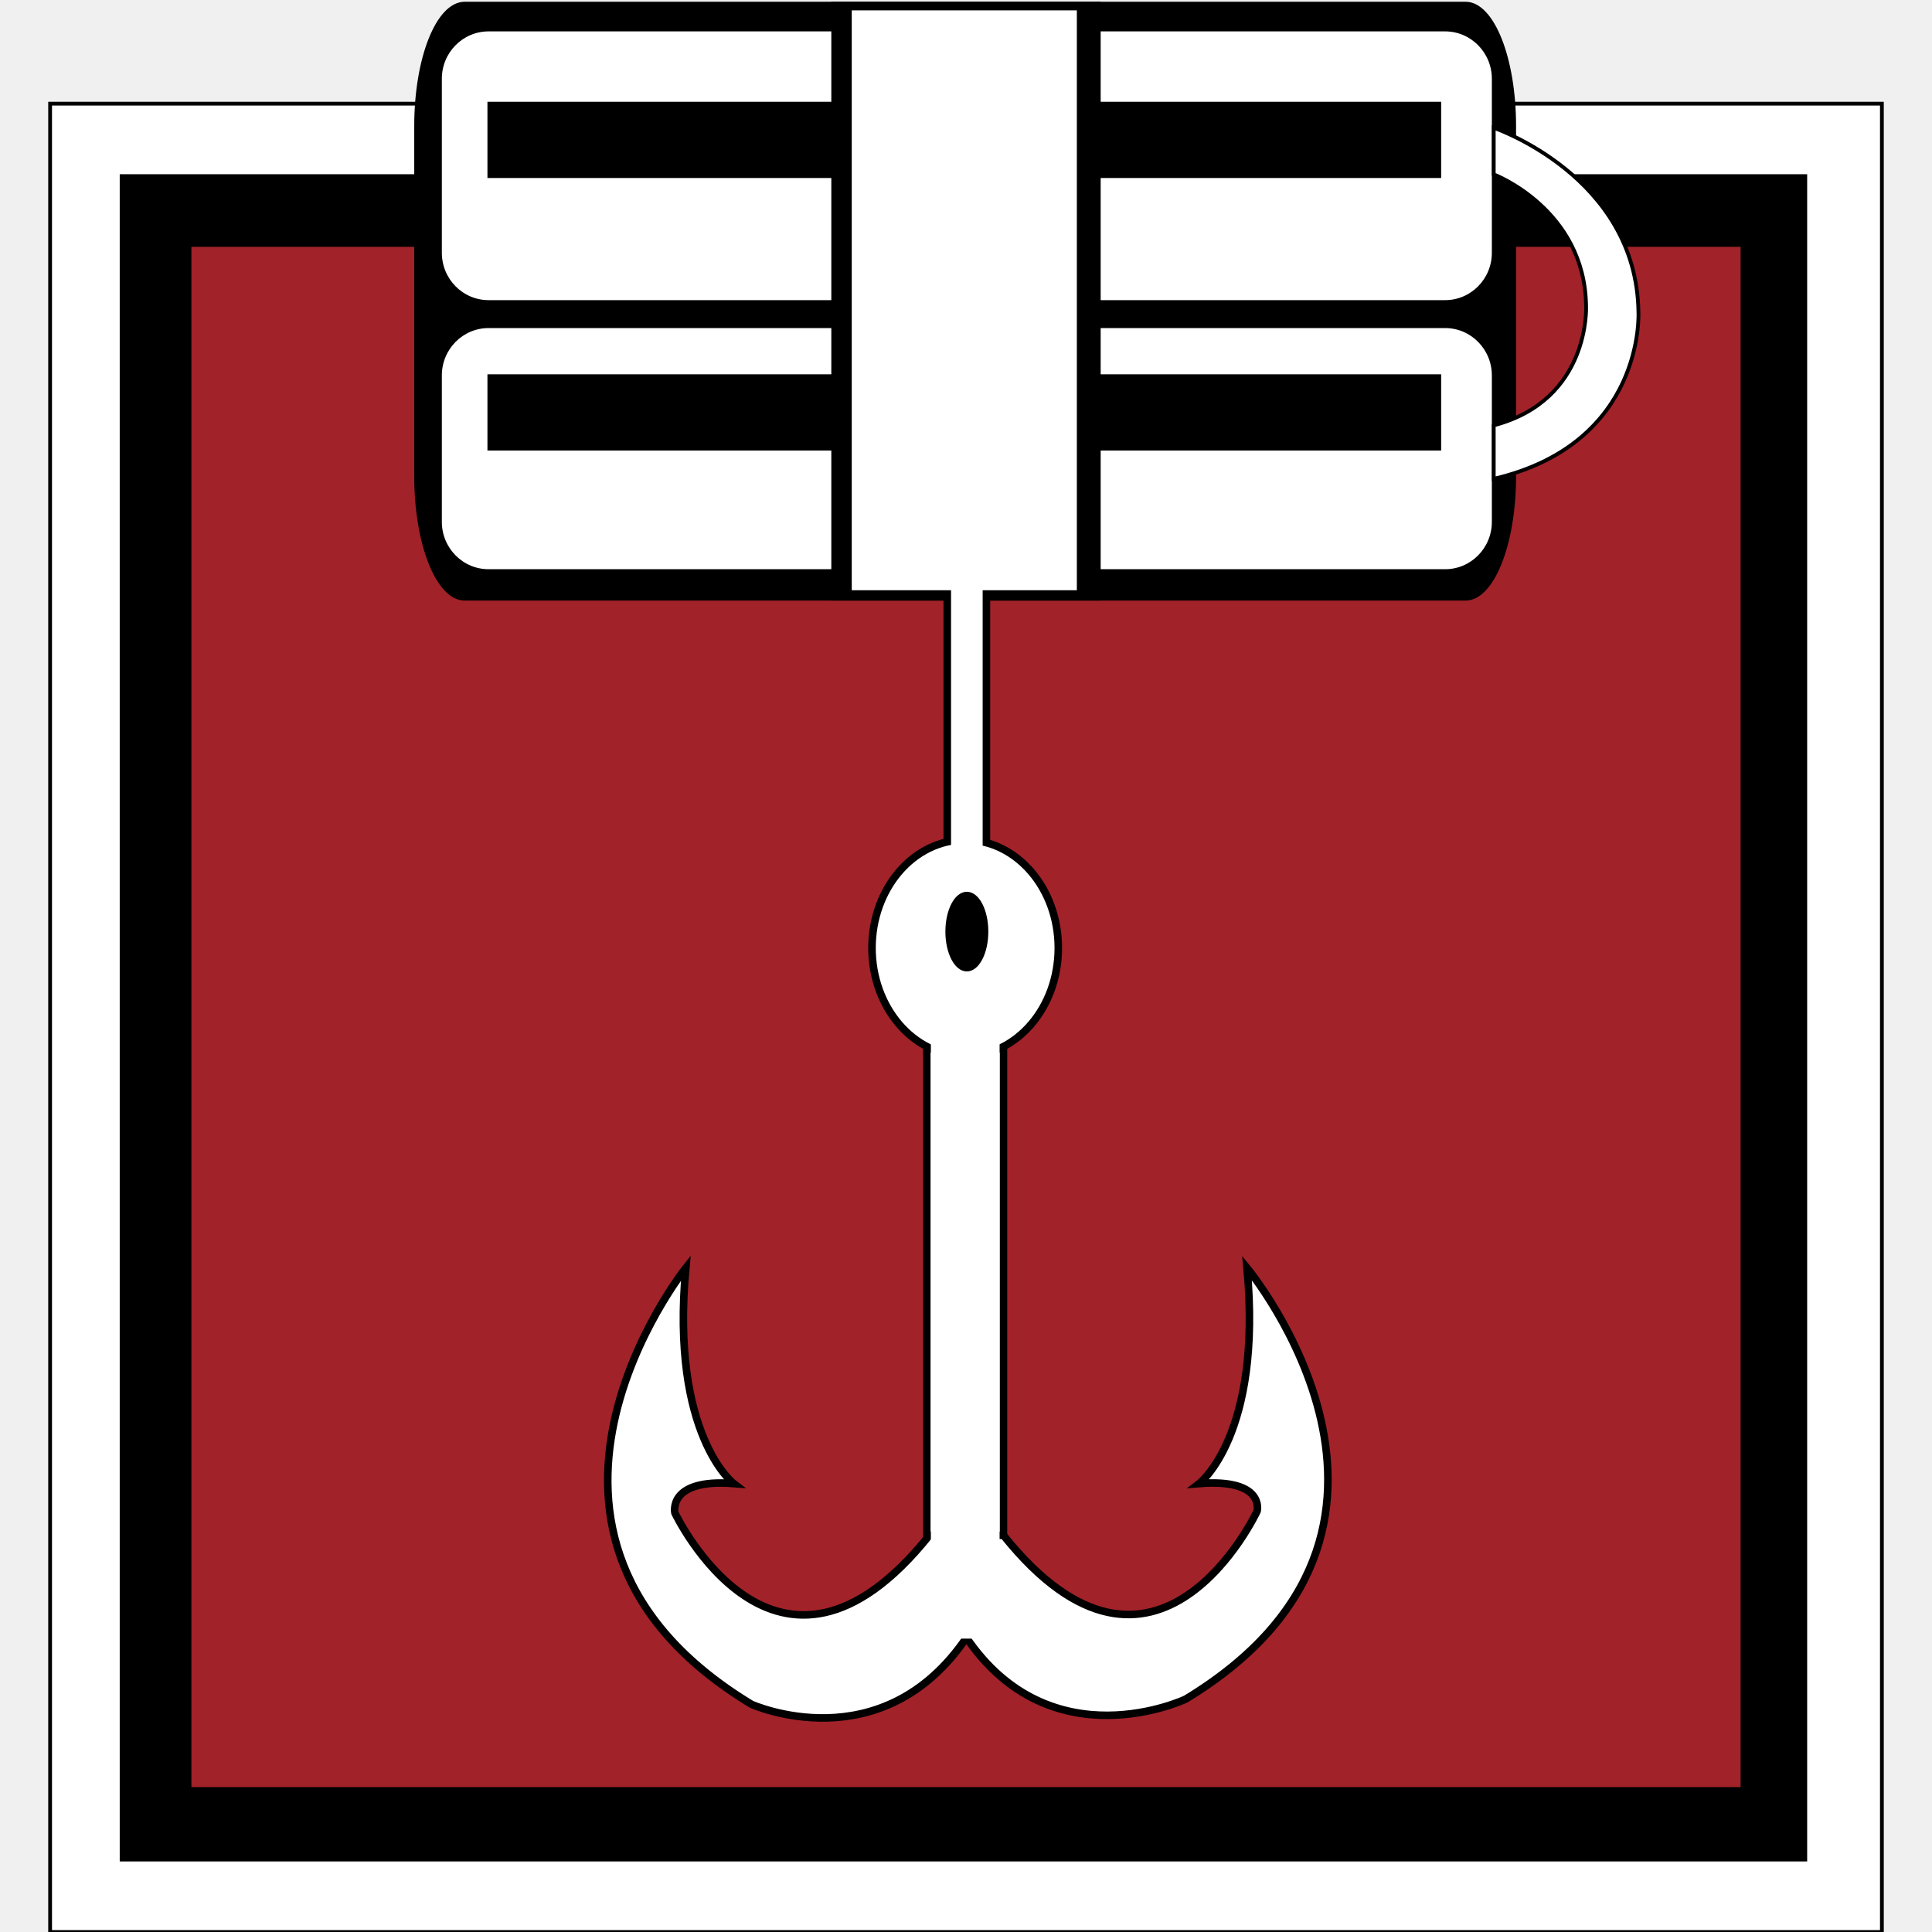
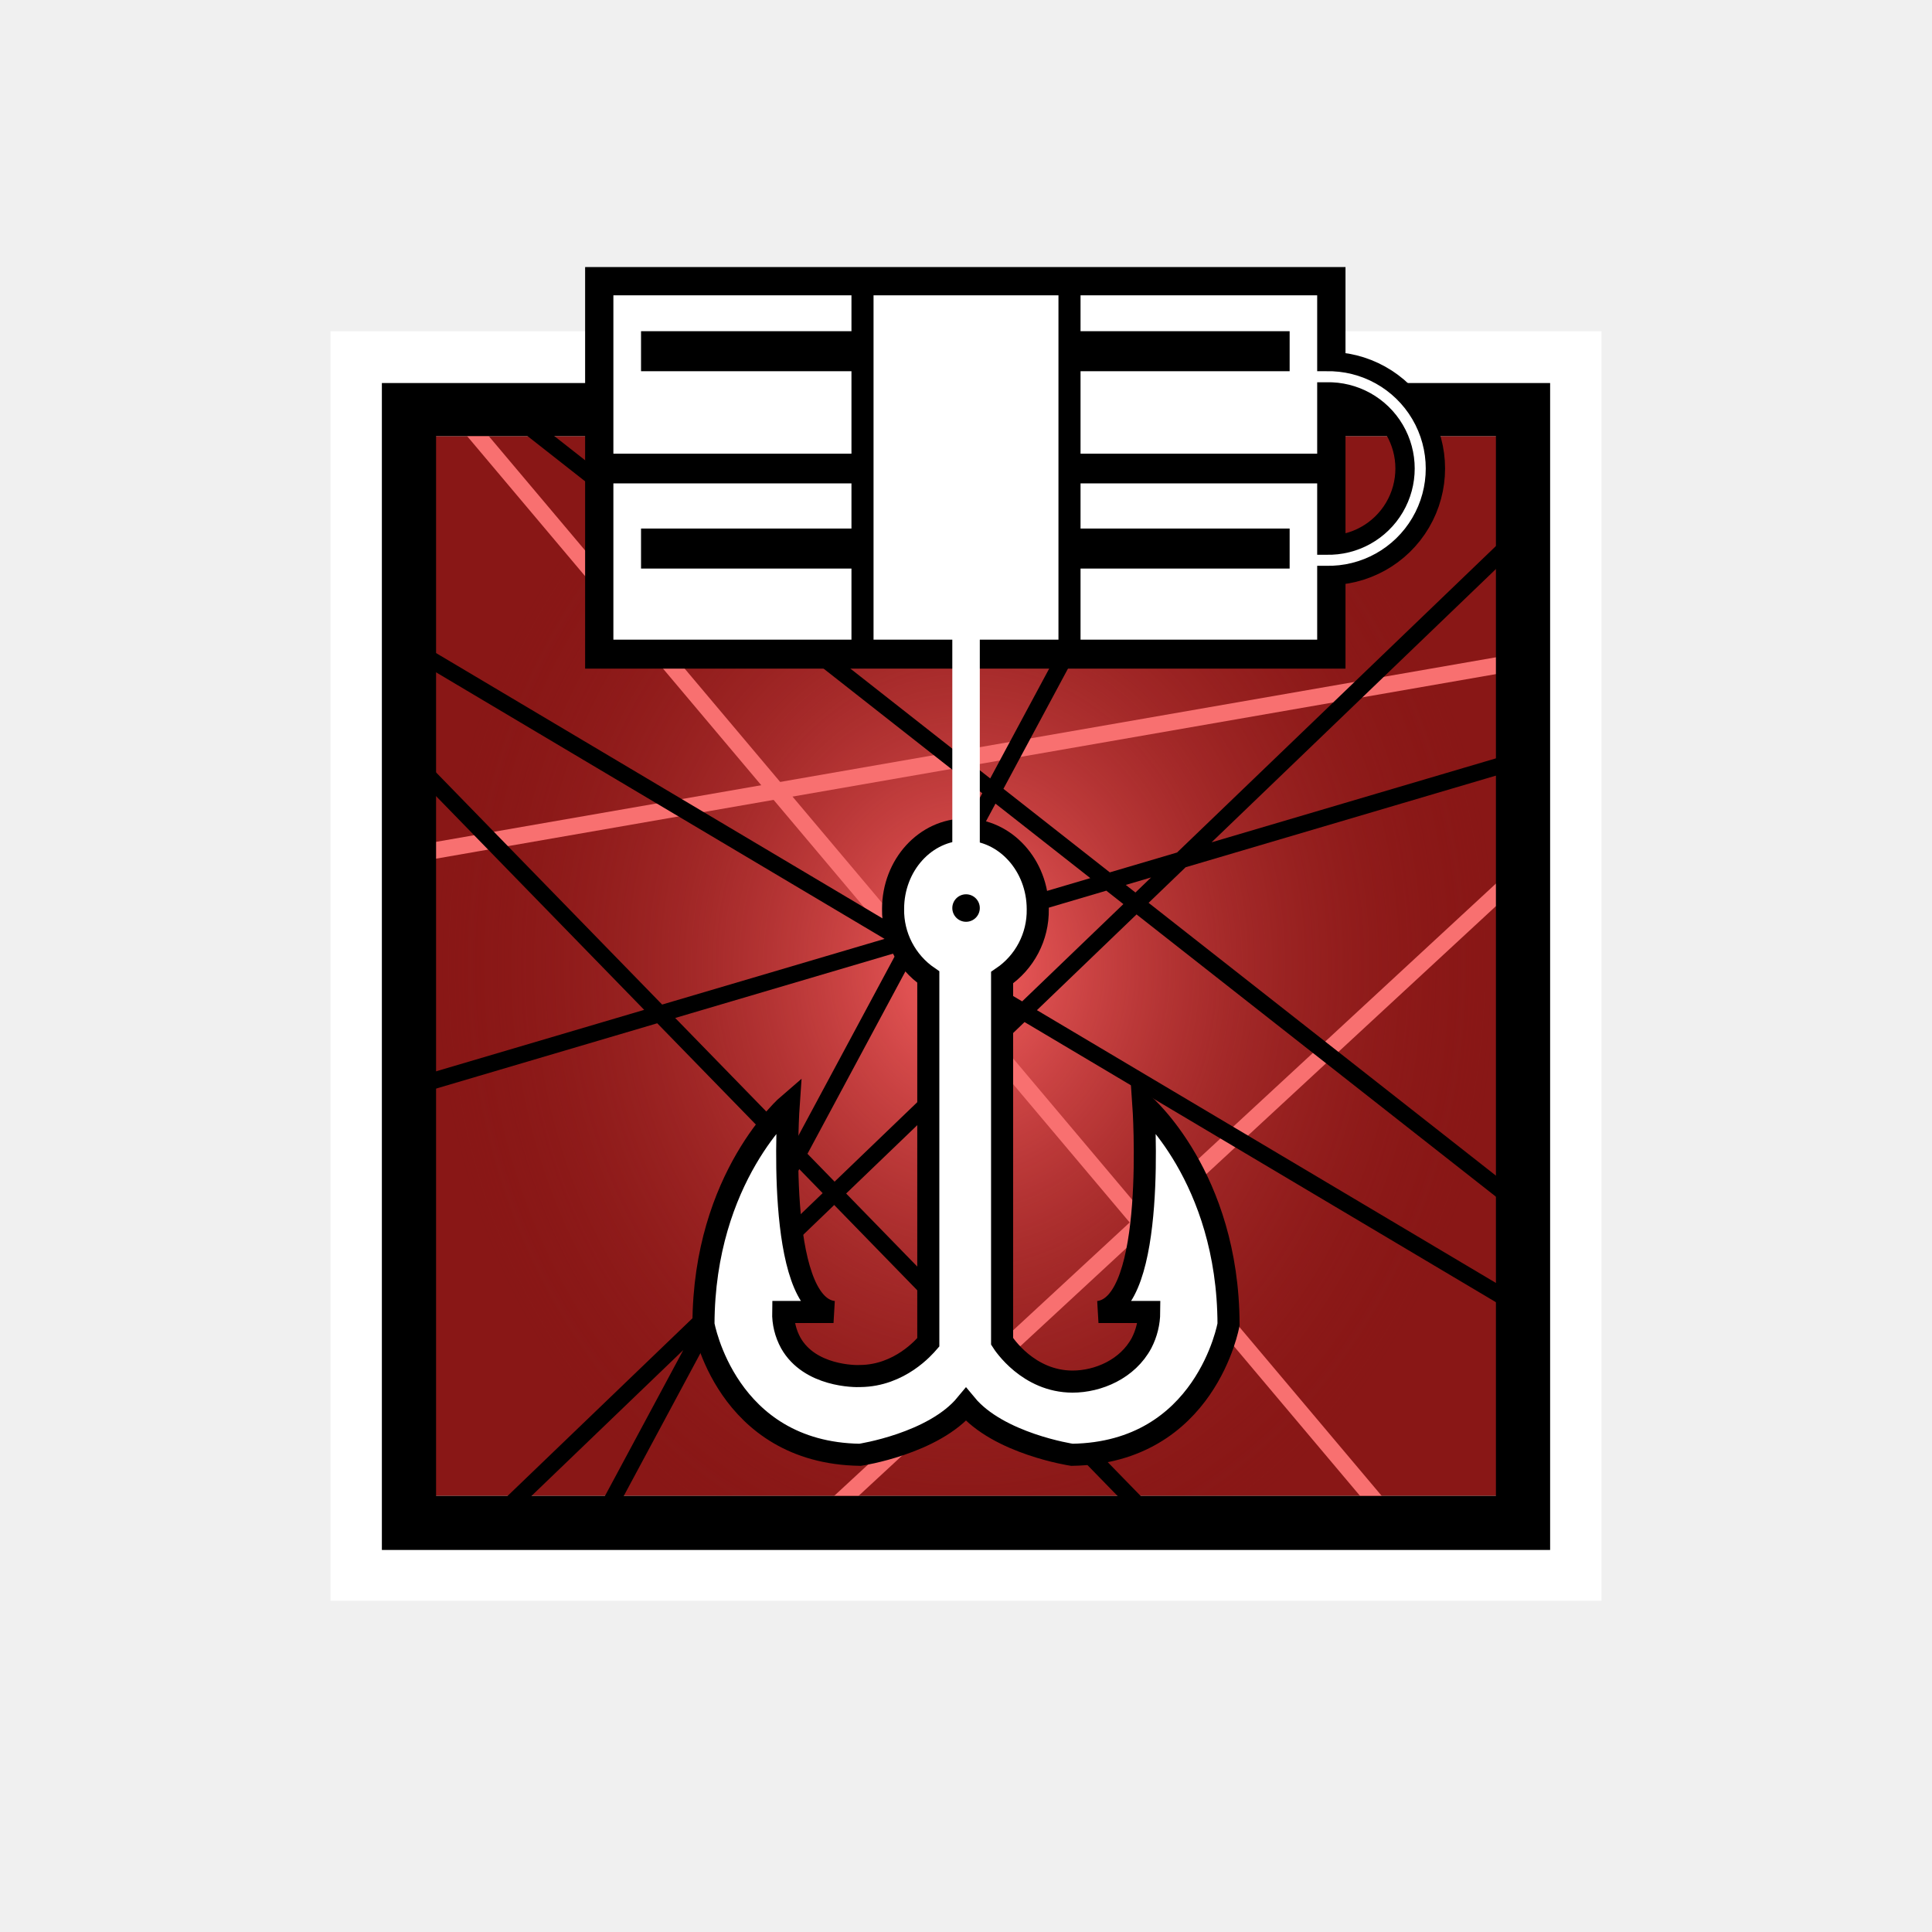
- <svg xmlns="http://www.w3.org/2000/svg" version="1.1" id="Layer_2" x="0px" y="0px" width="512px" height="512px" viewBox="0 0 512 512" enable-background="new 0 0 512 512" xml:space="preserve">
-   <g>
-     <rect x="13.281" y="27.473" fill="#FFFFFF" stroke="#000000" stroke-miterlimit="10" width="485.439" height="484.527" />
-     <rect x="32.229" y="46.672" stroke="#000000" stroke-miterlimit="10" width="446.189" height="446.131" />
-     <rect x="50.727" y="65.413" fill="#A22229" width="410.547" height="408.19" />
-     <path stroke="#000000" stroke-miterlimit="10" d="M401.271,126.259c0,17.896-5.77,32.402-12.885,32.402H123.163   c-7.116,0-12.885-14.506-12.885-32.402V33.364c0-17.895,5.769-32.402,12.885-32.402h265.224c7.115,0,12.885,14.507,12.885,32.402   V126.259z" />
-     <path fill="#FFFFFF" stroke="#000000" stroke-miterlimit="10" d="M395.857,66.985c0,7.21-5.77,13.055-12.885,13.055H129.479   c-7.117,0-12.885-5.845-12.885-13.055V20.873c0-7.21,5.768-13.055,12.885-13.055h253.493c7.115,0,12.885,5.845,12.885,13.055   V66.985z" />
-     <path fill="#FFFFFF" stroke="#000000" stroke-miterlimit="10" d="M395.857,138.293c0,7.21-5.77,13.055-12.885,13.055H129.479   c-7.117,0-12.885-5.845-12.885-13.055V99.495c0-7.21,5.768-13.055,12.885-13.055h253.493c7.115,0,12.885,5.845,12.885,13.055   V138.293z" />
-     <rect x="220.81" y="0.962" stroke="#000000" stroke-miterlimit="10" width="70.38" height="157.699" />
-     <rect x="129.678" y="27.473" stroke="#000000" stroke-miterlimit="10" width="251.742" height="19.199" />
-     <rect x="129.678" y="99.696" stroke="#000000" stroke-miterlimit="10" width="251.742" height="19.198" />
-     <path fill="#FFFFFF" stroke="#000000" stroke-miterlimit="10" d="M395.857,33.873c0,0,37.897,12.799,38.347,48.91   c0,0,1.806,34.74-38.347,44.11v-14.17c25.629-6.7,24.476-31.539,24.476-31.539c-0.287-25.818-24.476-34.97-24.476-34.97V33.873z" />
-     <rect x="245.624" y="263.338" fill="#FFFFFF" stroke="#000000" stroke-width="2" stroke-miterlimit="10" width="20.302" height="160.442" />
-     <path fill="#FFFFFF" stroke="#000000" stroke-width="2" stroke-miterlimit="10" d="M246.298,406.864   c-40.6,50.74-67.445-5.939-67.445-5.939s-2.033-9.14,15.563-7.771c0,0-16.766-12.798-12.672-57.138   c0,0-56.58,70.855,17.412,115.646c0,0,34.516,15.539,57.07-17.831L256,433.836c22.557,33.368,58.198,16.456,58.198,16.456   c73.989-44.798,16.279-114.276,16.279-114.276c4.096,44.34-12.67,57.139-12.67,57.139c17.595-1.37,15.34,7.313,15.34,7.313   s-26.618,57.138-67.222,6.399L246.298,406.864z" />
-     <ellipse fill="#FFFFFF" stroke="#000000" stroke-width="4" stroke-miterlimit="10" cx="255.775" cy="251.225" rx="23.686" ry="27.655" />
-     <rect x="251.038" y="154.547" fill="#FFFFFF" stroke="#000000" stroke-width="2" stroke-miterlimit="10" width="10.376" height="74.964" />
-     <rect x="226.225" y="3.247" fill="#FFFFFF" stroke="#FFFFFF" stroke-miterlimit="10" width="58.648" height="152.672" />
-     <ellipse fill="#FFFFFF" cx="255.775" cy="251.225" rx="23.686" ry="27.655" />
-     <ellipse stroke="#000000" stroke-miterlimit="10" cx="256.226" cy="246.882" rx="5.188" ry="10.056" />
-     <rect x="246.692" y="269.993" fill="#FFFFFF" width="18.211" height="164.255" />
+ <svg xmlns="http://www.w3.org/2000/svg" viewBox="0 0 350 350">
+   <defs>
+     <radialGradient id="a" cx="175.13" cy="175" r="96" gradientTransform="matrix(1 0 0 1.2 0 -35)" gradientUnits="userSpaceOnUse">
+       <stop offset="0" stop-color="#fd6566" stop-opacity=".95" />
+       <stop offset="1" stop-color="#891716" stop-opacity="0" />
+     </radialGradient>
+   </defs>
+   <path fill="#fff" d="M59.87 60h230.26v230H59.87z" />
+   <path fill="#891716" d="M78.88 79h192.25v192H78.88z" />
+   <path fill="url(#a)" d="M79.13 79h192v192h-192z" />
+   <g stroke="#f87070" stroke-miterlimit="10" stroke-width="3">
+     <path fill="none" d="M278.33 155.33L149 275M75.33 154.67l201-35" />
+     <path fill="#df6c6d" d="M84.33 76.33l167.67 199" />
  </g>
+   <path d="M94.76 76.46L272 215.67M91 274L273.72 98.39M76.67 118.67l199.66 118.66m-199.66-41l198.66-58.66M76 139l136.33 140m-103-4.33L216 76" fill="none" stroke="#000" stroke-miterlimit="10" stroke-width="3" />
+   <path d="M69.18 69.39v211.4h211.64V69.39zM271 271H79V79h192z" />
+   <path d="M106 48.38h137.75v72.75H106z" />
+   <path d="M237.83 68.25h2.42a16.63 16.63 0 1 1 0 33.25h-2.58" fill="none" stroke="#000" stroke-miterlimit="10" stroke-width="9" />
+   <path d="M237.83 68.25h2.42a16.63 16.63 0 1 1 0 33.25h-2.58" fill="none" stroke="#fff" stroke-miterlimit="10" stroke-width="2" />
+   <path fill="#fff" d="M111.12 53.5h127.5v62.38h-127.5z" />
+   <path d="M116.13 60h117.5v7.25h-117.5zm0 35.75h117.5V103h-117.5zM109 82.19h132.11v5.38H109z" />
+   <path fill="#fff" d="M156.25 51.5h37.5v66.38h-37.5z" />
+   <path d="M191.75 53.5v62.38h-33.5V53.5h33.5m4-4h-41.5v70.38h41.5V49.5z" />
+   <path d="M168.17 243.17V177a14.68 14.68 0 0 1-6.38-12.34c0-7.94 5.86-14.38 13.09-14.38S188 156.77 188 164.71a14.65 14.65 0 0 1-6.46 12.39V243c.29.46 4.72 7.27 12.75 7.29 4.66 0 10-2.27 12.52-7a12.35 12.35 0 0 0 1.38-5.61H199c10.69-1.25 8.13-37.63 8.13-37.63s15.37 13.13 15.43 39.88c0 0-4.06 23.25-28.37 23.62 0 0-13.31-2-19.19-9.12h0c-5.88 7.12-19.19 9.12-19.19 9.12-24.31-.37-28.37-23.62-28.37-23.62.06-26.75 15.44-39.88 15.44-39.88s-2.57 36.38 8.12 37.63h-9.12a11.18 11.18 0 0 0 1.37 5.6c3.43 6.09 11.75 6.06 12.59 6 7.16-.07 11.61-5.28 12.33-6.11z" fill="#fff" stroke="#000" stroke-miterlimit="10" stroke-width="4" />
+   <circle cx="175.01" cy="164.5" r="2.49" />
+   <path fill="#fff" d="M172.52 114.33h4.98v41h-4.98z" />
</svg>
